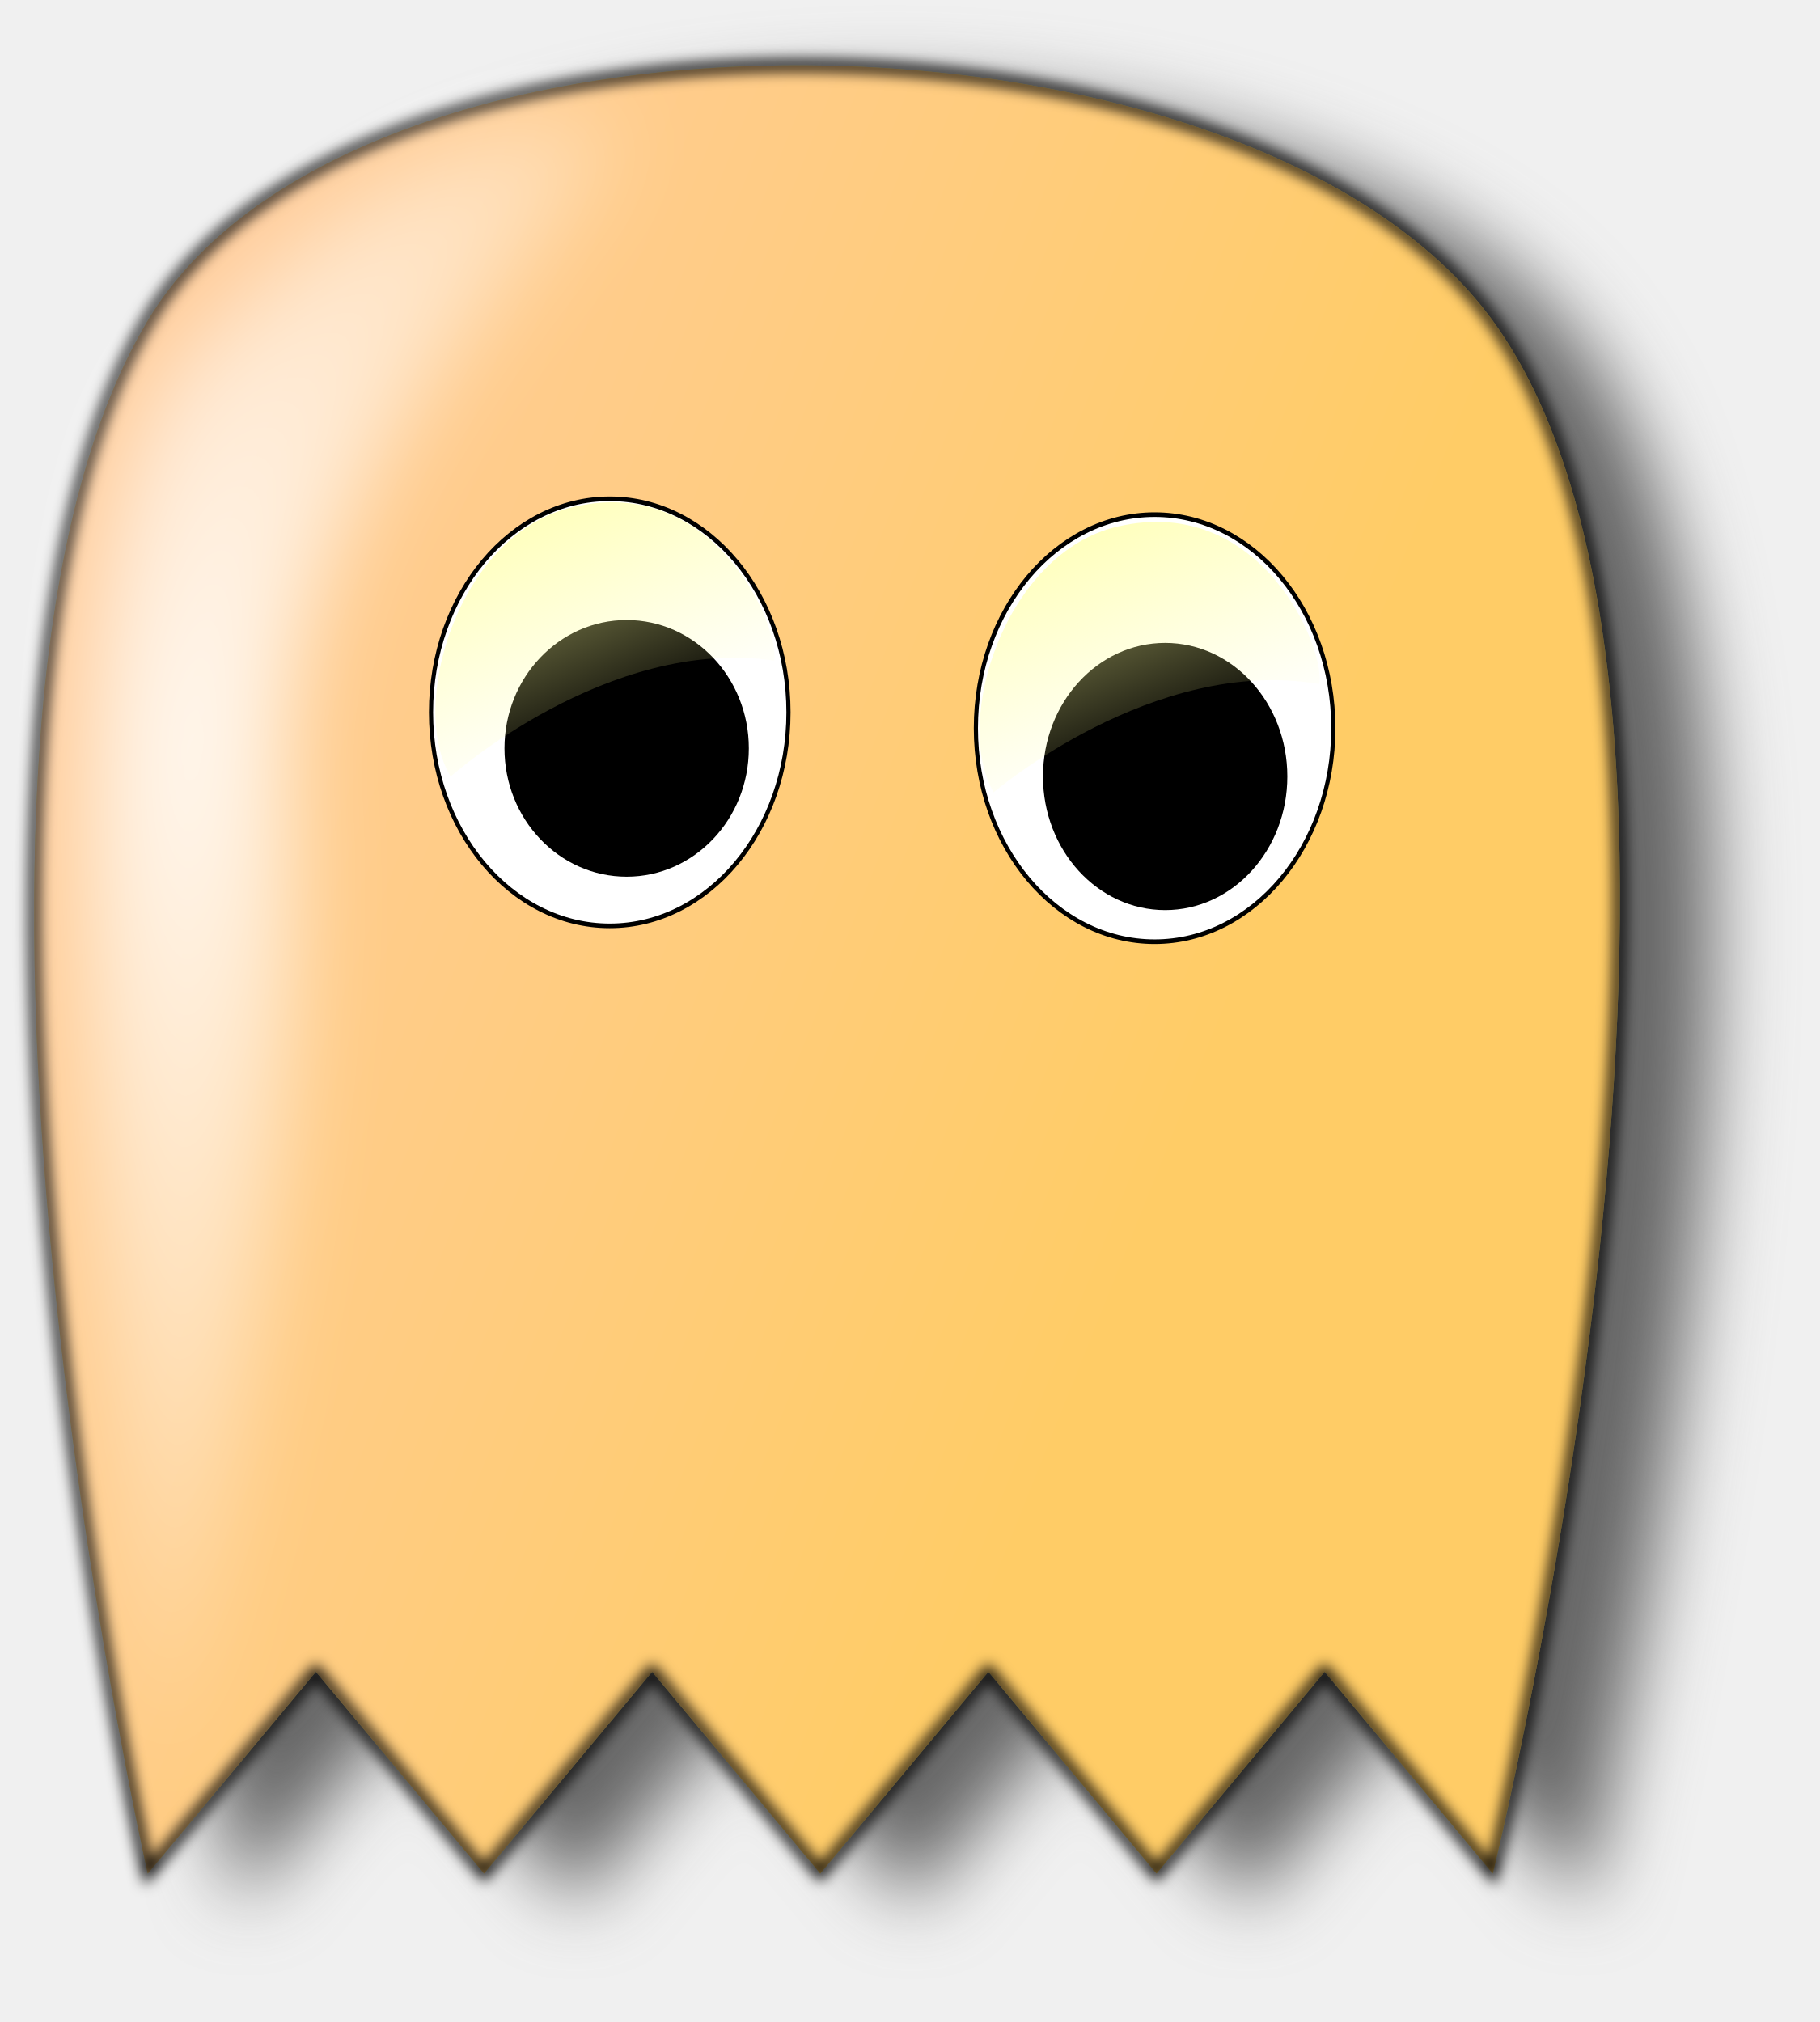
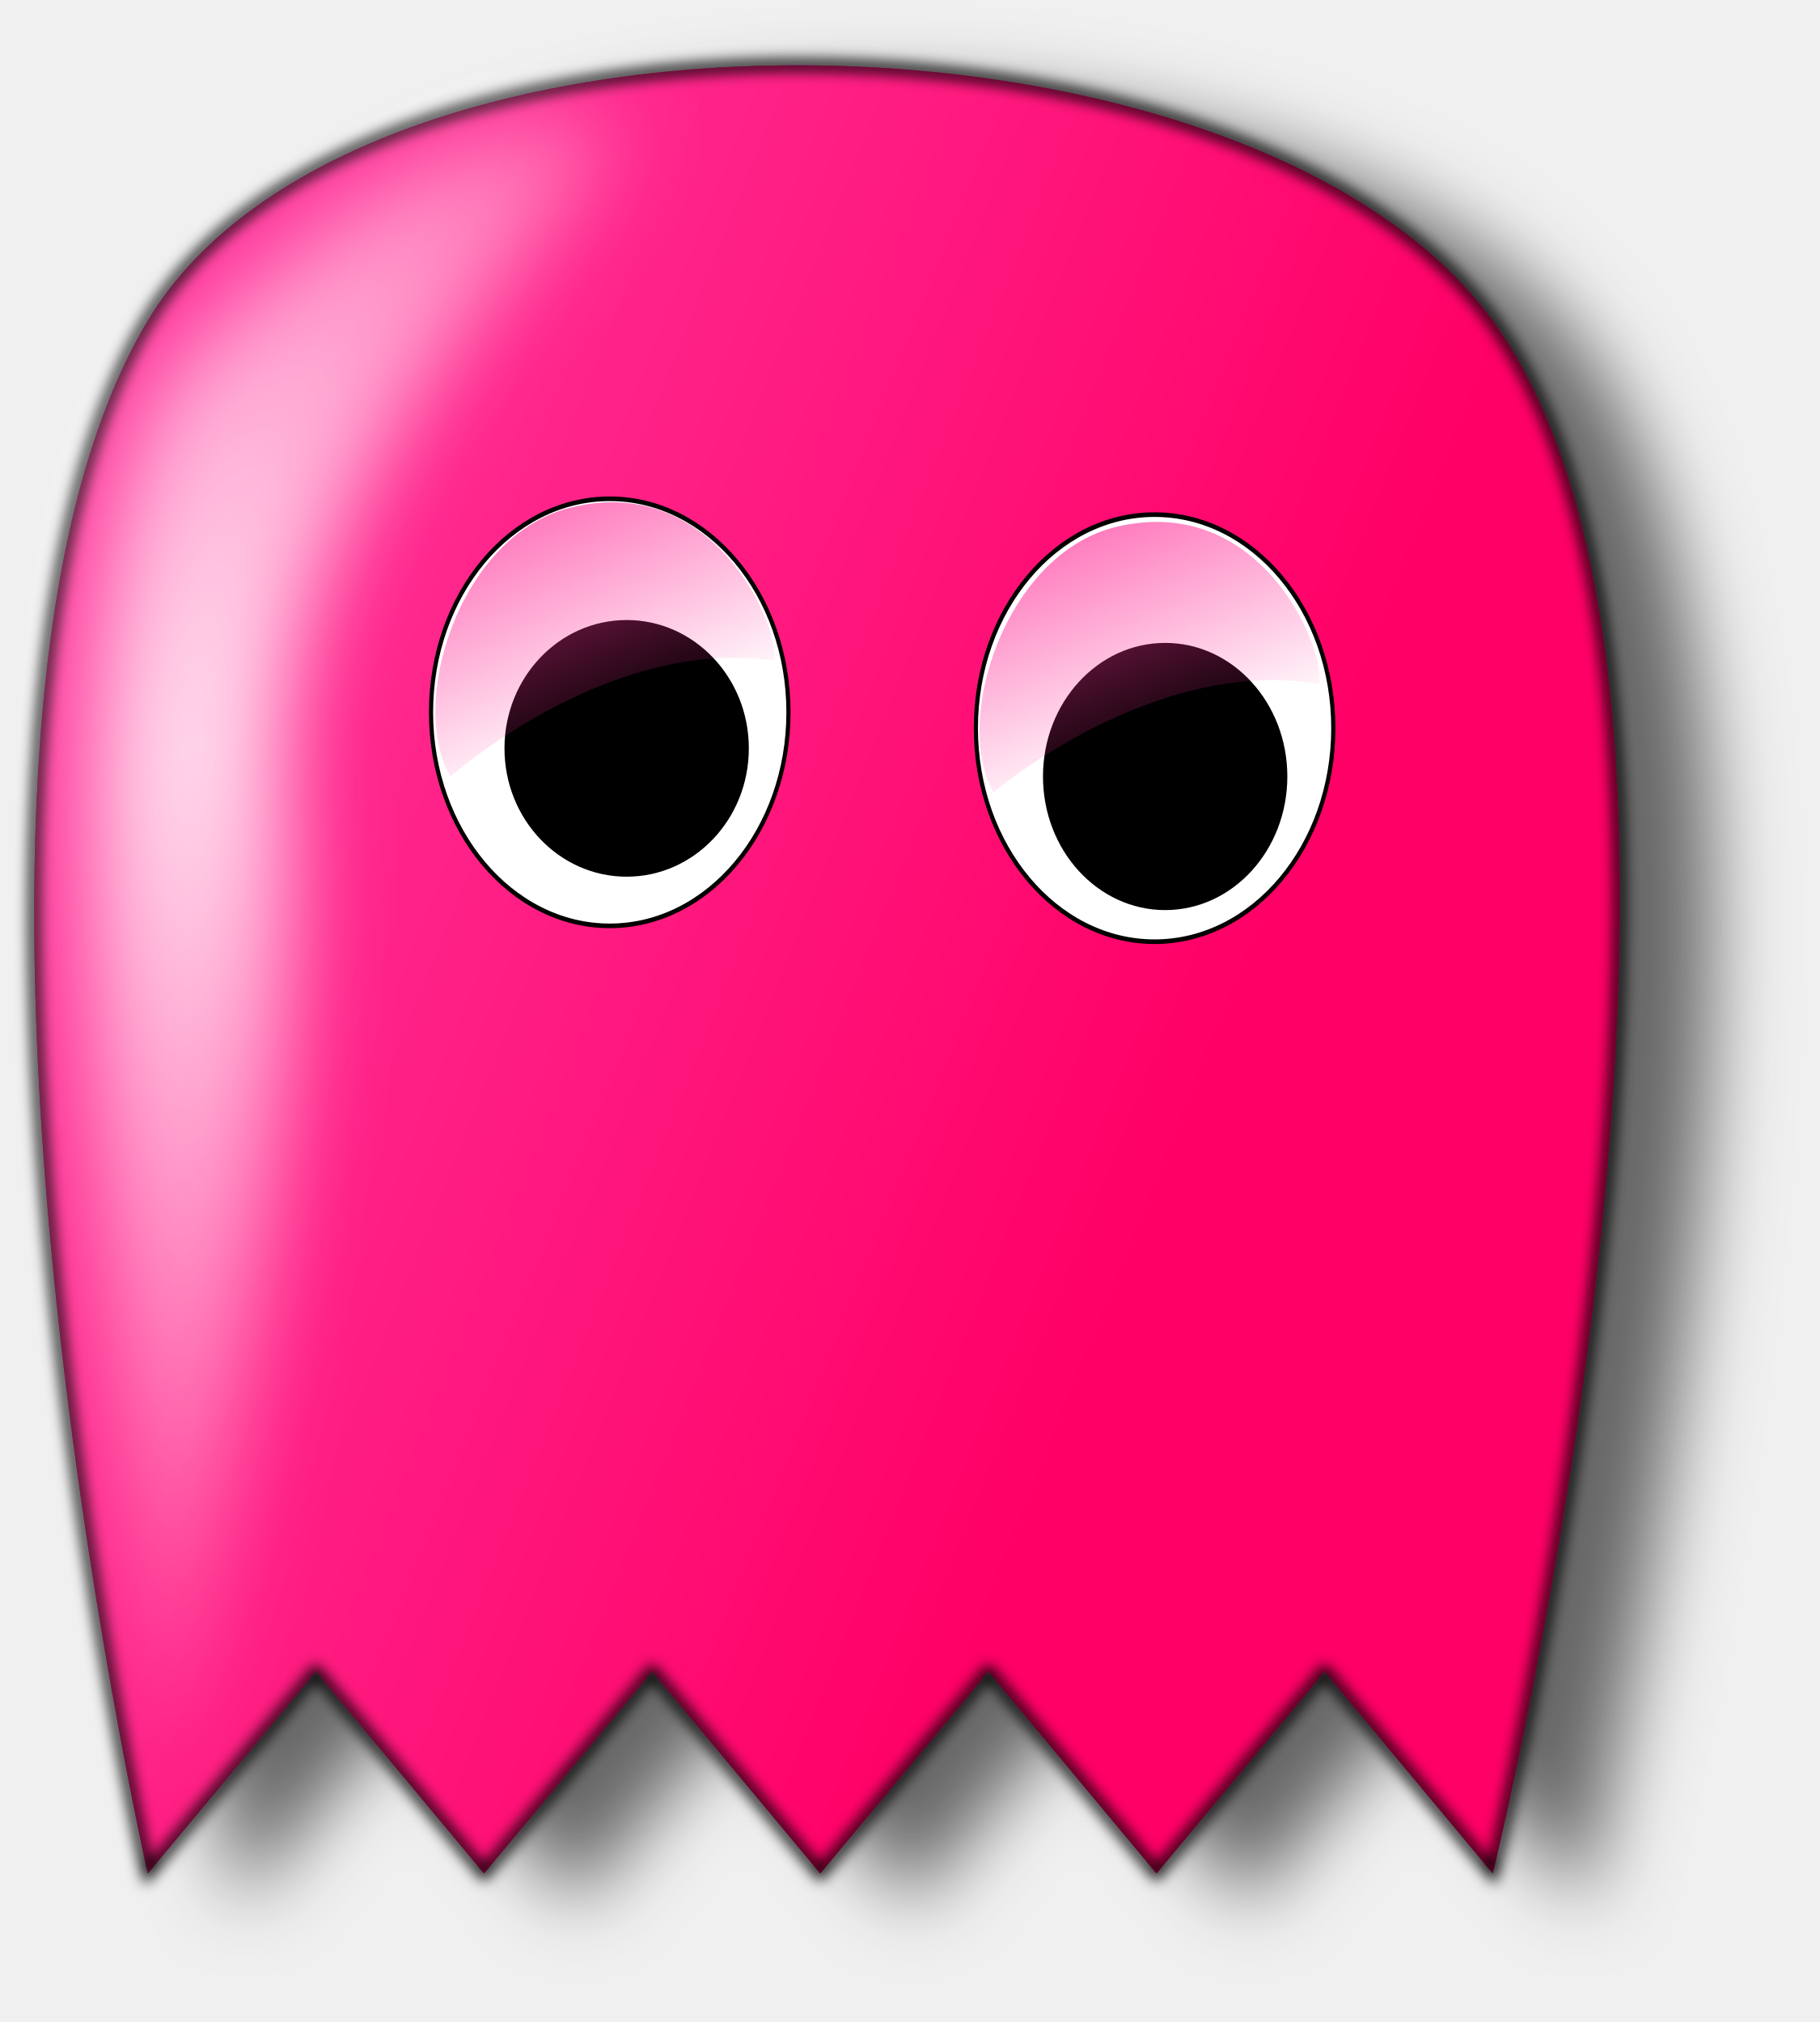
<svg xmlns="http://www.w3.org/2000/svg" xmlns:xlink="http://www.w3.org/1999/xlink" width="540" height="600" id="svg3991" version="1.1">
  <defs id="defs3993">
    <linearGradient id="linearGradient4078">
      <stop style="stop-color:#ffffff;stop-opacity:0.842" offset="0" id="stop4080" />
      <stop style="stop-color:#ffffff;stop-opacity:0;" offset="1" id="stop4082" />
    </linearGradient>
    <filter color-interpolation-filters="sRGB" id="filter4918">
      <feGaussianBlur stdDeviation="3.572" id="feGaussianBlur4920" />
    </filter>
    <linearGradient xlink:href="#linearGradient3018" id="linearGradient3024" x1="304.056" y1="100.798" x2="408.102" y2="142.215" gradientUnits="userSpaceOnUse" />
    <linearGradient id="linearGradient3018">
-       <stop style="stop-color:#ffcc99;stop-opacity:1;" offset="0" id="stop3020" />
-       <stop style="stop-color:#ffcc66;stop-opacity:1" offset="1" id="stop3022" />
+       <stop style="stop-color:#ff3399;stop-opacity:1;" offset="0" id="stop3020" />
+       <stop style="stop-color:#ff0066;stop-opacity:1" offset="1" id="stop3022" />
    </linearGradient>
    <filter color-interpolation-filters="sRGB" id="filter3808">
      <feGaussianBlur stdDeviation="0.649" id="feGaussianBlur3810" />
    </filter>
    <linearGradient xlink:href="#linearGradient3814" id="linearGradient3820" x1="343.496" y1="61.605" x2="352.887" y2="86.287" gradientUnits="userSpaceOnUse" />
    <linearGradient id="linearGradient3814">
-       <stop style="stop-color:#ffff99;stop-opacity:1;" offset="0" id="stop3816" />
-       <stop style="stop-color:#ffff99;stop-opacity:0;" offset="1" id="stop3818" />
+       <stop style="stop-color:#ff3399;stop-opacity:1;" offset="0" id="stop3816" />
+       <stop style="stop-color:#ff3399;stop-opacity:0;" offset="1" id="stop3818" />
    </linearGradient>
    <linearGradient y2="86.287" x2="352.887" y1="61.605" x1="343.496" gradientTransform="matrix(0.9997788,0.02103122,-0.02103122,0.9997788,48.89453,-6.523275)" gradientUnits="userSpaceOnUse" id="linearGradient3878" xlink:href="#linearGradient3814" />
    <linearGradient y2="86.287" x2="352.887" y1="61.605" x1="343.496" gradientTransform="matrix(0.9997788,0.02103122,-0.02103122,0.9997788,48.89453,-6.523275)" gradientUnits="userSpaceOnUse" id="linearGradient3989" xlink:href="#linearGradient3814" />
    <linearGradient xlink:href="#linearGradient3814" id="linearGradient4061" gradientUnits="userSpaceOnUse" gradientTransform="matrix(3.906374,0.091004,-0.082174,4.326133,-1046.026,-284.0902)" x1="343.496" y1="61.605" x2="352.887" y2="86.287" />
    <linearGradient xlink:href="#linearGradient3814" id="linearGradient4064" gradientUnits="userSpaceOnUse" x1="343.496" y1="61.605" x2="352.887" y2="86.287" gradientTransform="matrix(3.907239,0,0,4.32709,-1214.527,-257.4735)" />
    <linearGradient xlink:href="#linearGradient3018" id="linearGradient4072" gradientUnits="userSpaceOnUse" x1="304.056" y1="100.798" x2="408.102" y2="142.215" gradientTransform="matrix(3.174329,0,0,3.15631,-962.8697,-178.7567)" />
    <radialGradient xlink:href="#linearGradient4078" id="radialGradient4084" cx="68.051" cy="241.286" fx="68.051" fy="241.286" r="77.984" gradientTransform="matrix(-2.553718,-0.6624718,1.200839,-4.629023,-54.77952,1382.017)" gradientUnits="userSpaceOnUse" />
    <filter id="filter4610" x="-0.206" width="1.412" y="-0.064" height="1.129">
      <feGaussianBlur stdDeviation="13.384" id="feGaussianBlur4612" />
    </filter>
  </defs>
  <g id="layer1" transform="translate(0,114)">
    <path id="path4908" d="m 325.714,53.521 c 19.542,-32.797 103.108,-31.218 125.714,0 26.748,36.937 0,145.985 0,145.985 l -15.714,-18.959 -15.714,18.959 -15.714,-18.959 -15.714,18.959 -15.714,-18.959 -15.714,18.959 -15.714,-18.959 -15.714,18.959 c 0,0 -23.891,-105.888 0,-145.985 z" style="fill:#666666;fill-opacity:1;stroke:none;filter:url(#filter4918)" transform="matrix(3.174329,0,0,3.15631,-962.8697,-178.7567)" />
-     <path style="fill:#ffff99;fill-opacity:1;stroke:none" d="m 43.846,-18.847 c 62.032,-103.518 327.298,-98.533 399.058,0 84.907,116.584 0,460.772 0,460.772 l -49.882,-59.841 -49.882,59.841 -49.882,-59.841 -49.882,59.841 -49.882,-59.841 -49.882,59.841 -49.882,-59.841 -49.882,59.841 c 0,0 -75.837,-334.215 0,-460.772 z" id="rect4897" />
+     <path style="fill:#ff3399;fill-opacity:1;stroke:none" d="m 43.846,-18.847 c 62.032,-103.518 327.298,-98.533 399.058,0 84.907,116.584 0,460.772 0,460.772 l -49.882,-59.841 -49.882,59.841 -49.882,-59.841 -49.882,59.841 -49.882,-59.841 -49.882,59.841 -49.882,-59.841 -49.882,59.841 c 0,0 -75.837,-334.215 0,-460.772 z" id="rect4897" />
    <path id="path3008" d="m 43.846,-18.847 c 62.032,-103.518 327.298,-98.533 399.058,0 84.907,116.584 0,460.772 0,460.772 l -49.882,-59.841 -49.882,59.841 -49.882,-59.841 -49.882,59.841 -49.882,-59.841 -49.882,59.841 -49.882,-59.841 -49.882,59.841 c 0,0 -75.837,-334.215 0,-460.772 z" style="fill:url(#linearGradient4072);fill-opacity:1;stroke:none" />
    <path style="fill:#ffffff;fill-opacity:1;stroke:#000000;stroke-width:0.316" id="path4900" d="m 377.857,81.291 a 13.571,14.643 0 1 1 -27.143,0 13.571,14.643 0 1 1 27.143,0 z" transform="matrix(3.907239,0,0,4.32709,-1242.436,-254.3827)" />
    <path d="m 377.857,81.291 a 13.571,14.643 0 1 1 -27.143,0 13.571,14.643 0 1 1 27.143,0 z" id="path4902" style="fill:#000000;fill-opacity:1;stroke:none" transform="matrix(2.671041,0,0,2.600496,-787.0903,-103.3315)" />
    <path d="m 377.857,81.291 a 13.571,14.643 0 1 1 -27.143,0 13.571,14.643 0 1 1 27.143,0 z" id="path4904" style="fill:#ffffff;fill-opacity:1;stroke:#000000;stroke-width:0.316" transform="matrix(3.907239,0,0,4.32709,-1080.779,-249.6818)" />
    <path transform="matrix(2.671041,0,0,2.707233,-627.3151,-103.6605)" style="fill:#000000;fill-opacity:1;stroke:none" id="path4906" d="m 377.857,81.291 a 13.571,14.643 0 1 1 -27.143,0 13.571,14.643 0 1 1 27.143,0 z" />
    <path style="fill:none;stroke:#000000;filter:url(#filter3808)" d="m 317.143,50.663 c 19.542,-32.797 103.108,-31.218 125.714,0 26.748,36.937 0,145.985 0,145.985 L 427.143,177.689 411.429,196.648 395.714,177.689 380,196.648 364.286,177.689 348.571,196.648 332.857,177.689 317.143,196.648 c 0,0 -23.891,-105.888 0,-145.985 z" id="path3794" transform="matrix(3.174329,0,0,3.15631,-962.8697,-178.7567)" />
    <path style="fill:url(#linearGradient4064);fill-opacity:1;stroke:none" d="m 133.71,116.418 c 0,0 46.572,-41.678 95.967,-34.384 1.882,-9.899 -17.876,-56.265 -60.685,-45.325 -33.219,8.49 -47.983,58.87 -35.282,79.709 z" id="path3812" />
    <path id="path3822" d="m 294.812,121.12 c 0,0 47.353,-40.584 96.598,-32.142 2.069,-9.852 -16.804,-56.669 -59.811,-46.728 -33.373,7.714 -49.091,57.739 -36.788,78.87 z" style="fill:url(#linearGradient4061);fill-opacity:1;stroke:none" />
    <path style="fill:url(#radialGradient4084);stroke:none;stroke-width:1px;stroke-linecap:butt;stroke-linejoin:miter;stroke-opacity:1;fill-opacity:1;filter:url(#filter4610)" d="m 48.303,533.985 c 0,0 -54.644,-371.164 6.44,-429.899 C 96.607,63.833 119.148,41.292 164.231,34.851 233.287,24.986 75.675,116.967 85.336,236.115 94.997,355.263 48.303,533.985 48.303,533.985 z" id="path4076" transform="translate(0,-114)" />
  </g>
</svg>
